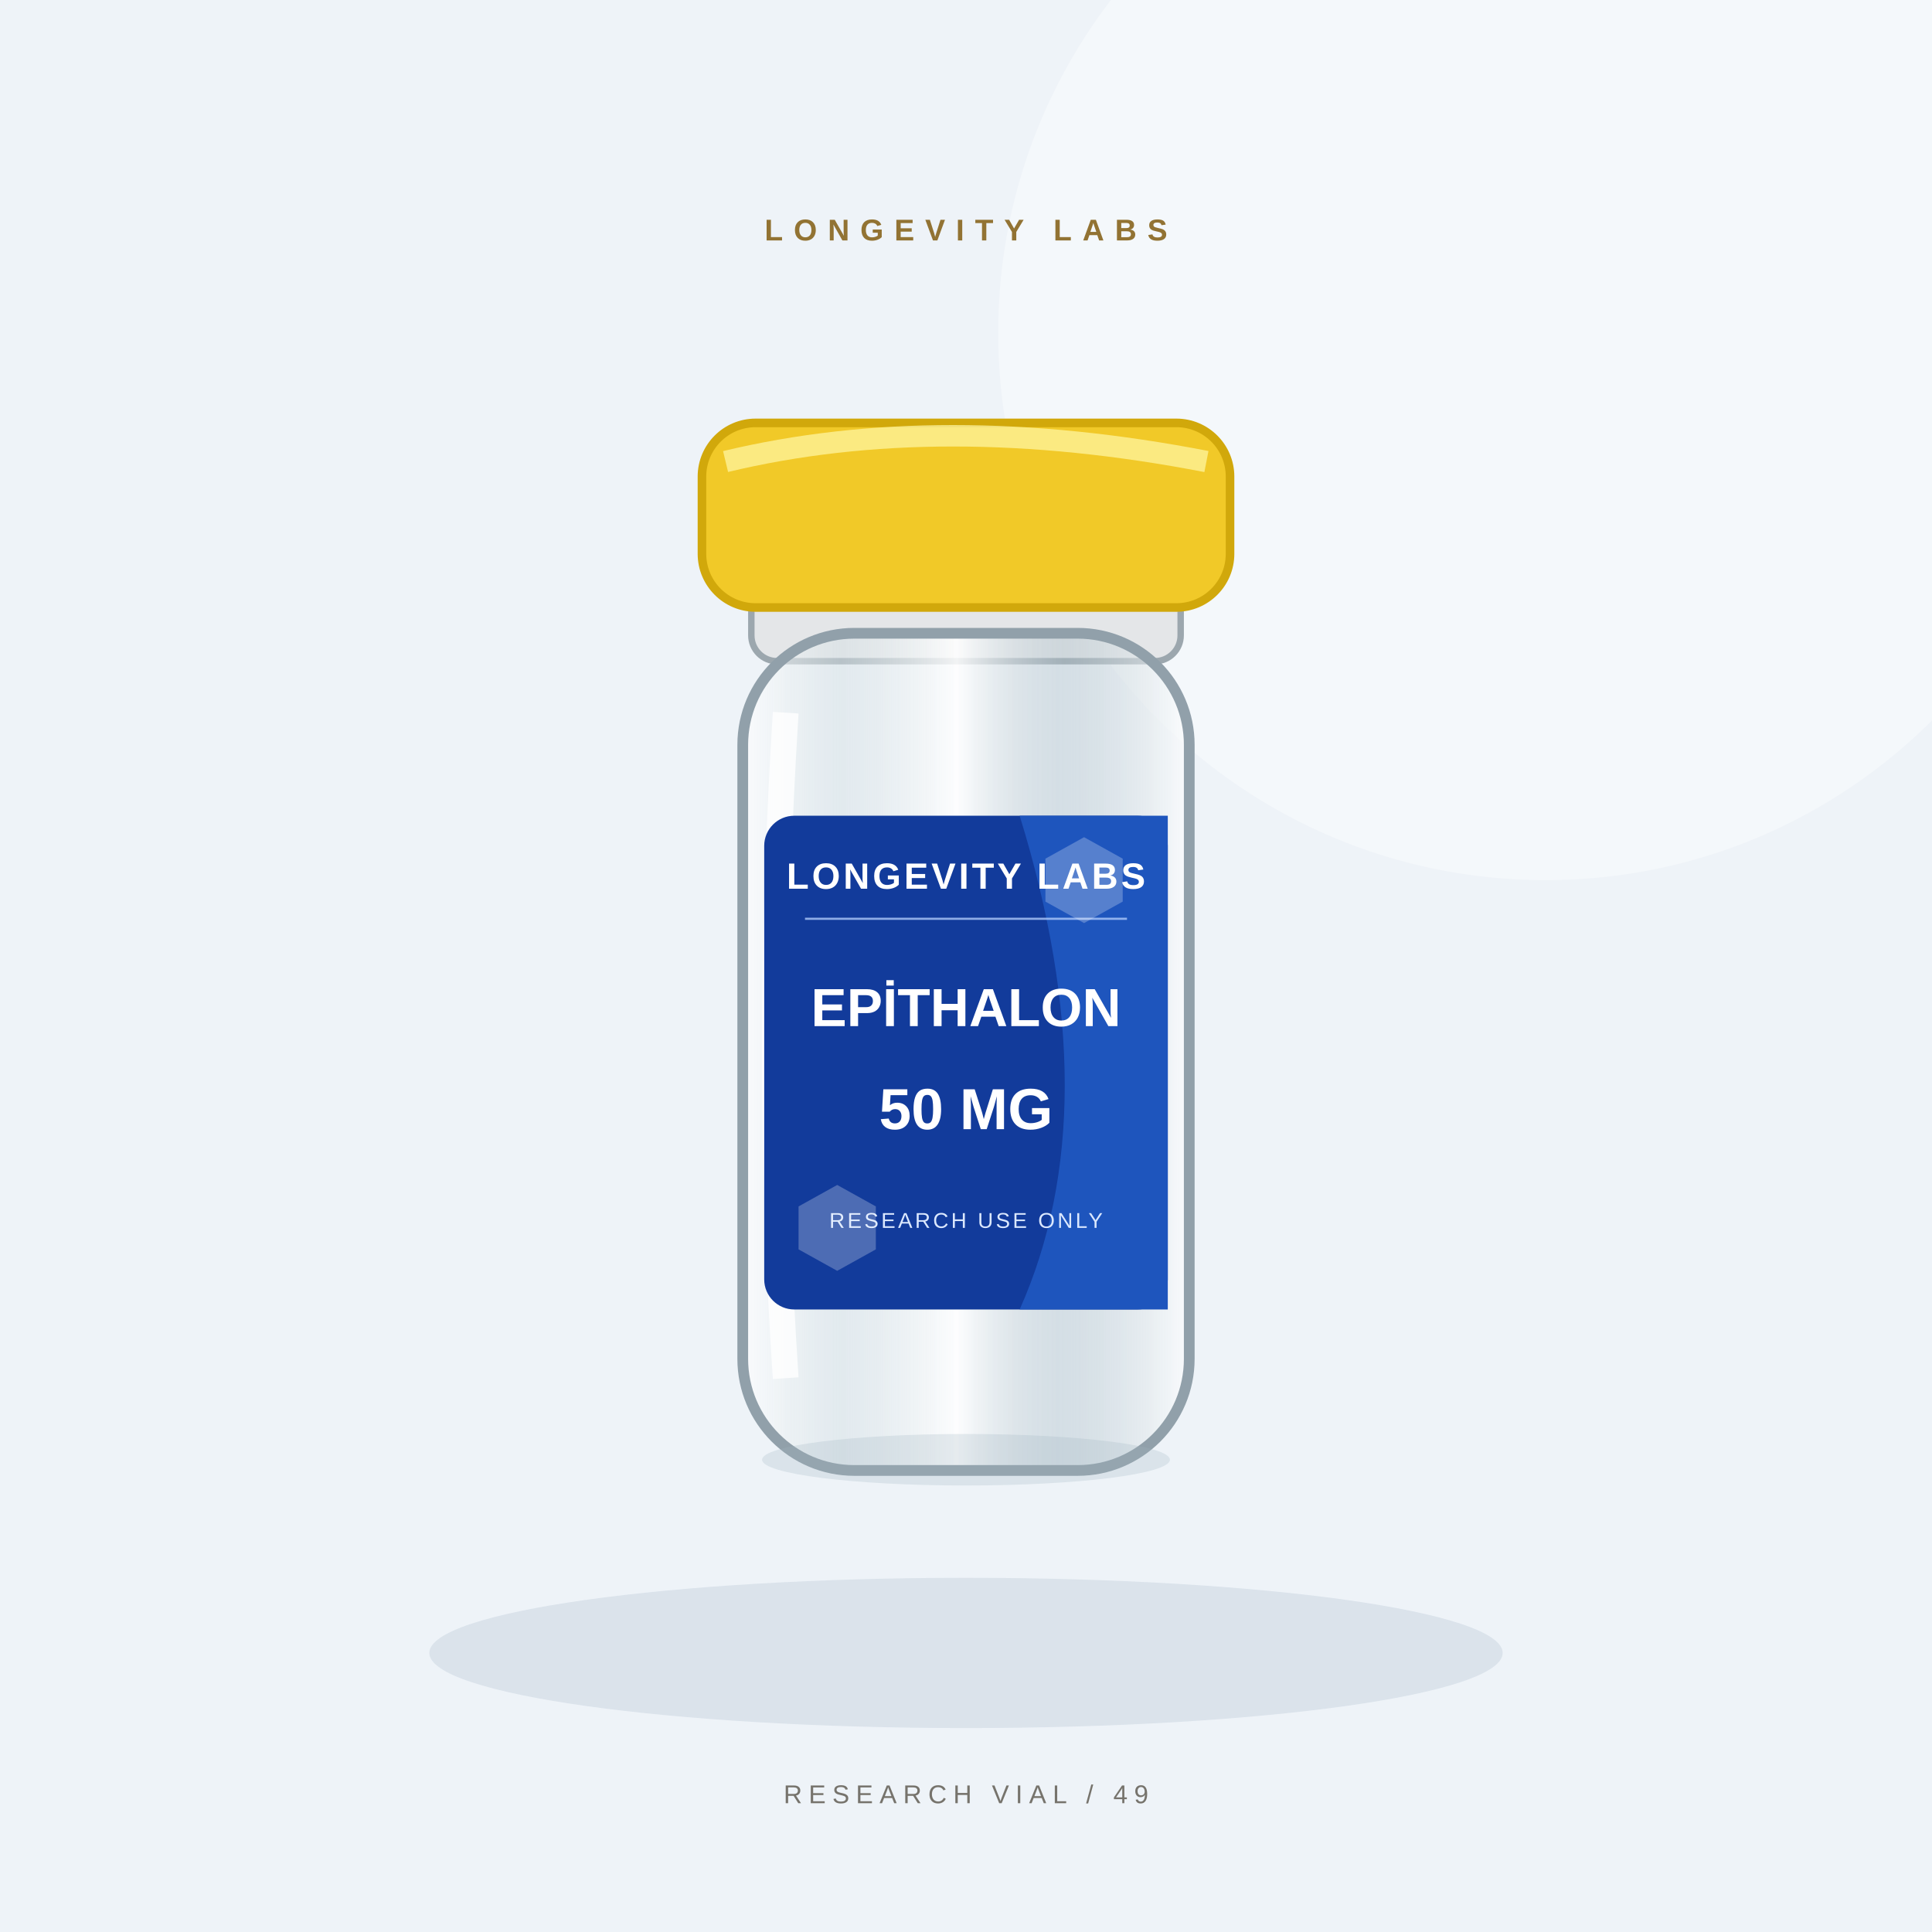
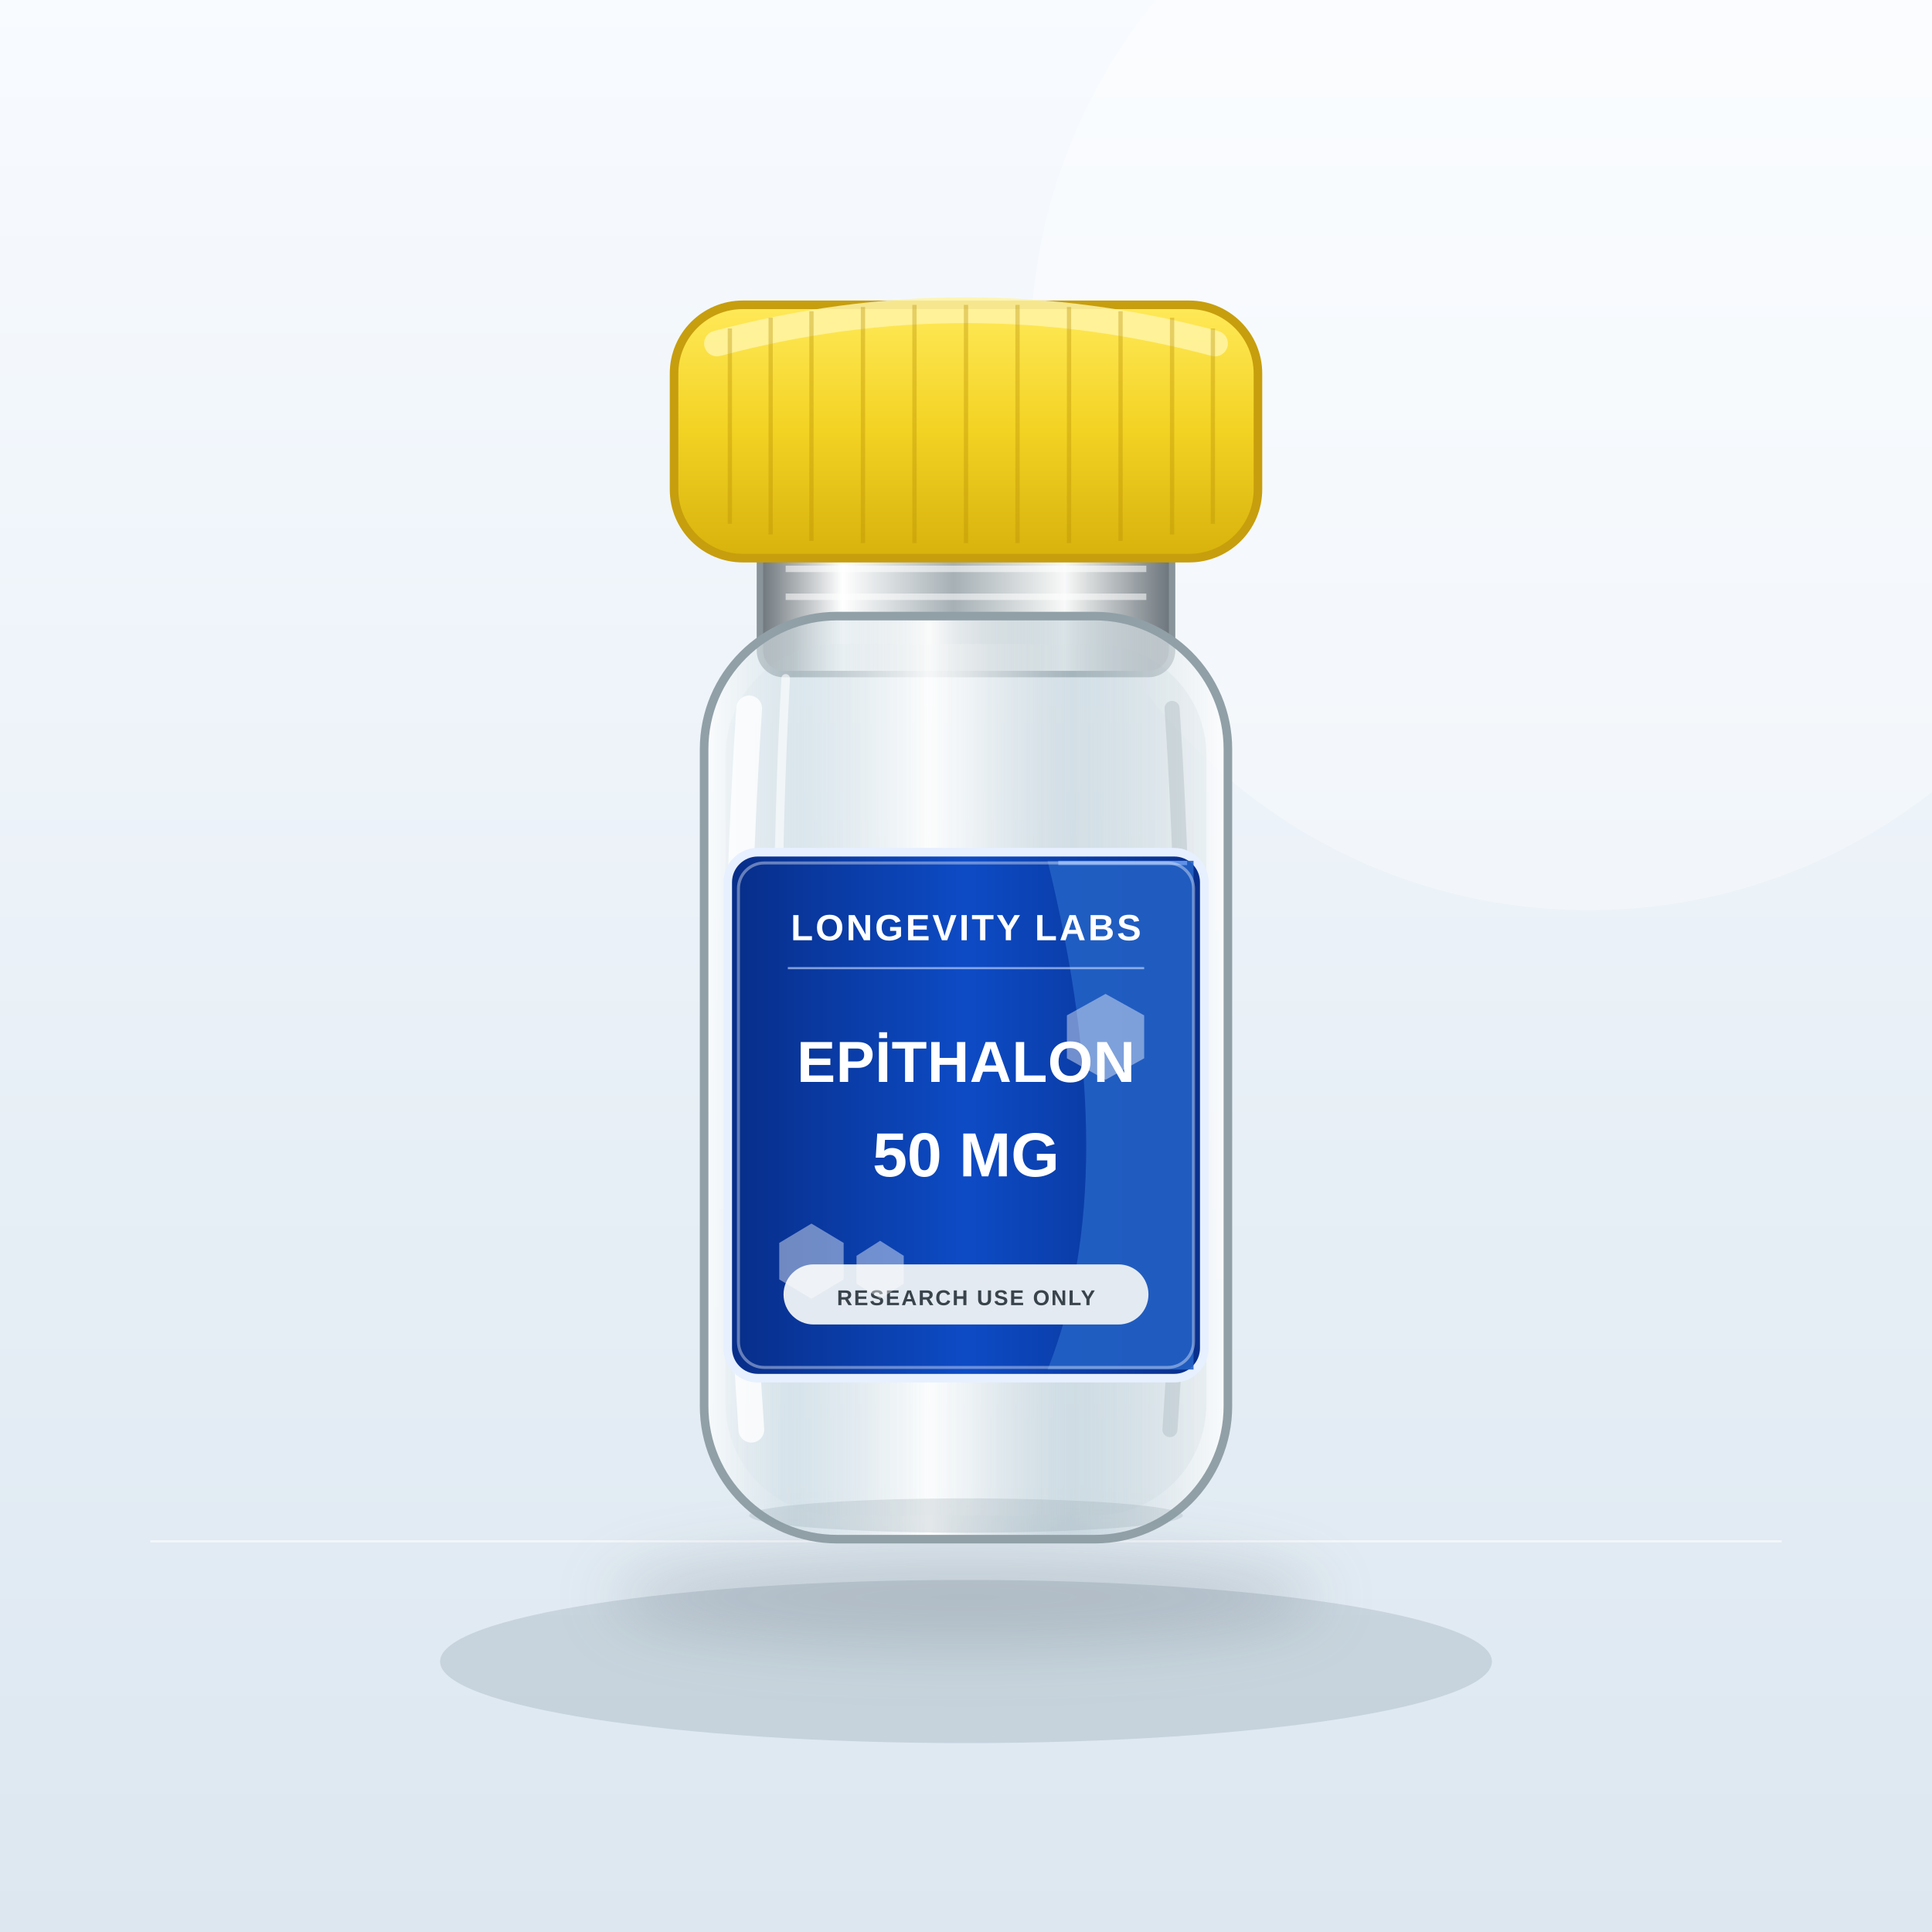
<svg xmlns="http://www.w3.org/2000/svg" width="900" height="900" viewBox="0 0 900 900" role="img" aria-labelledby="title desc">
  <defs>
+     <linearGradient id="vialBg" x2="0" y2="1">
+       <stop stop-color="#f8fbff" />
+       <stop offset="1" stop-color="#dce7f0" />
+     </linearGradient>
+     <linearGradient id="silver" x2="1">
+       <stop stop-color="#6c757b" />
+       <stop offset=".2" stop-color="#fff" />
+       <stop offset=".47" stop-color="#a6b0b5" />
+       <stop offset=".74" stop-color="#f8f9f8" />
+       <stop offset="1" stop-color="#69737a" />
+     </linearGradient>
+     <linearGradient id="yellowCap" x2="0" y2="1">
+       <stop stop-color="#ffe958" />
+       <stop offset=".48" stop-color="#f3d324" />
+       <stop offset="1" stop-color="#d7b20c" />
+     </linearGradient>
+     <linearGradient id="vialGlass" x2="1">
+       <stop stop-color="#fff" stop-opacity=".78" />
+       <stop offset=".17" stop-color="#cedde4" stop-opacity=".5" />
+       <stop offset=".43" stop-color="#fff" stop-opacity=".92" />
+       <stop offset=".7" stop-color="#b8cbd4" stop-opacity=".48" />
+       <stop offset="1" stop-color="#fff" stop-opacity=".8" />
+     </linearGradient>
+     <linearGradient id="innerGlass" x2="1">
+       <stop stop-color="#a8c1ca" stop-opacity=".2" />
+       <stop offset=".5" stop-color="#fff" stop-opacity=".5" />
+       <stop offset="1" stop-color="#91a9b2" stop-opacity=".28" />
+     </linearGradient>
+     <linearGradient id="labelBlue" x2="1">
+       <stop stop-color="#072d88" />
+       <stop offset=".5" stop-color="#0d4bc5" />
+       <stop offset="1" stop-color="#082e8a" />
+     </linearGradient>
    <linearGradient id="clearGlass" x2="1">
      <stop stop-color="#fff" stop-opacity=".72" />
      <stop offset=".22" stop-color="#d5e0e4" stop-opacity=".48" />
      <stop offset=".48" stop-color="#fff" stop-opacity=".86" />
      <stop offset=".72" stop-color="#aec0c9" stop-opacity=".4" />
      <stop offset="1" stop-color="#fff" stop-opacity=".72" />
    </linearGradient>
    <linearGradient id="goldMetal" x2="1">
      <stop stop-color="#8a713d" />
      <stop offset=".25" stop-color="#f2d879" />
      <stop offset=".53" stop-color="#b18d2e" />
      <stop offset=".8" stop-color="#f5da77" />
      <stop offset="1" stop-color="#96782b" />
    </linearGradient>
    <linearGradient id="darkGlass" x2="1">
      <stop stop-color="#080b0c" />
      <stop offset=".26" stop-color="#25292a" />
      <stop offset=".5" stop-color="#090b0b" />
      <stop offset=".76" stop-color="#242727" />
      <stop offset="1" stop-color="#080a0a" />
    </linearGradient>
+     <filter id="softShadow" x="-50%" y="-100%" width="200%" height="300%">
+       <feGaussianBlur stdDeviation="14" />
+     </filter>
  </defs>
-   <rect width="900" height="900" fill="#eef3f8" />
-   <ellipse cx="450" cy="770" rx="250" ry="35" fill="#a8b9ca" opacity=".28" />
-   <circle cx="720" cy="155" r="255" fill="#fff" opacity=".38" />
+   <rect width="900" height="900" fill="url(#vialBg)" />
+   <ellipse cx="450" cy="774" rx="245" ry="38" fill="#6d8290" opacity=".22" />
+   <circle cx="740" cy="164" r="260" fill="#fff" opacity=".34" />
+   <path d="M70 718h760" stroke="#fff" stroke-opacity=".58" />
  <g>
    <g>
-       <rect x="350" y="246" width="200" height="62" rx="12" fill="#e4e6e8" stroke="#9ca7ae" stroke-width="3" />
-       <rect x="327" y="197" width="246" height="86" rx="25" fill="#f1c928" stroke="#d1a80b" stroke-width="4" />
-       <path d="M338 215q100-24 224 0" fill="none" stroke="#fff6a4" stroke-width="10" opacity=".72" />
-       <rect x="346" y="295" width="208" height="390" rx="52" fill="url(#clearGlass)" stroke="#91a0aa" stroke-width="5" />
-       <path d="M366 332q-10 160 0 310" fill="none" stroke="#fff" stroke-width="12" opacity=".8" />
-       <ellipse cx="450" cy="680" rx="95" ry="12" fill="#9eb4c0" opacity=".25" />
-       <rect x="356" y="380" width="188" height="230" rx="14" fill="#123b9b" />
-       <path d="M475 380h69v230h-69q42-94 0-230" fill="#1e55bd" />
-       <text x="450" y="414" text-anchor="middle" fill="#fff" font-family="Arial,sans-serif" font-size="17" font-weight="700" letter-spacing="1.4">LONGEVITY LABS</text>
-       <path d="M375 428h150" stroke="#b7d2ff" opacity=".75" />
-       <text x="450" y="478" text-anchor="middle" fill="#fff" font-family="Arial,sans-serif" font-size="25" font-weight="800">EPİTHALON</text>
-       <text x="450" y="526" text-anchor="middle" fill="#fff" font-family="Arial,sans-serif" font-size="27" font-weight="800">50 MG</text>
-       <text x="450" y="572" text-anchor="middle" fill="#dbe8ff" font-family="Arial,sans-serif" font-size="10" letter-spacing="1.2">RESEARCH USE ONLY</text>
-       <g fill="#fff" opacity=".25">
-         <path d="m505 390 18 10v20l-18 10-18-10v-20z" />
-         <path d="m390 552 18 10v20l-18 10-18-10v-20z" />
+       <ellipse cx="450" cy="744" rx="166" ry="22" fill="#52616a" opacity=".22" filter="url(#softShadow)" />
+       <rect x="354" y="239" width="192" height="75" rx="11" fill="url(#silver)" stroke="#88949a" stroke-width="3" />
+       <path d="M366 252h168M366 265h168M366 278h168" stroke="#fff" stroke-opacity=".55" stroke-width="3" />
+       <rect x="314" y="142" width="272" height="118" rx="32" fill="url(#yellowCap)" stroke="#c79e0d" stroke-width="4" />
+       <path d="M334 160Q450 129 566 160" fill="none" stroke="#fff4a6" stroke-width="12" stroke-linecap="round" opacity=".84" />
+       <g stroke="#b88f08" stroke-opacity=".37" stroke-width="2">
+         <path d="M340 153v91M359 148v101M378 145v107M402 143v110M426 142v111M450 142v111M474 142v111M498 143v110M522 145v107M546 148v101M565 153v91" />
      </g>
+       <rect x="328" y="287" width="244" height="430" rx="62" fill="url(#vialGlass)" stroke="#91a0a7" stroke-width="4" />
+       <rect x="338" y="300" width="224" height="406" rx="52" fill="url(#innerGlass)" opacity=".34" />
+       <path d="M349 330Q338 493 350 666" fill="none" stroke="#fff" stroke-width="12" stroke-linecap="round" opacity=".78" />
+       <path d="M366 316Q359 445 366 558" fill="none" stroke="#fff" stroke-width="4" stroke-linecap="round" opacity=".6" />
+       <path d="M546 330Q557 493 545 666" fill="none" stroke="#90a1a9" stroke-width="7" stroke-linecap="round" opacity=".28" />
+       <ellipse cx="450" cy="706" rx="101" ry="8" fill="#879aa4" opacity=".22" />
+       <rect x="339" y="397" width="222" height="245" rx="14" fill="url(#labelBlue)" stroke="#e7f0ff" stroke-width="4" />
+       <path d="M488 401h68v237h-68q36-90 0-237" fill="#2260c4" opacity=".9" />
+       <path d="M493 402h60" stroke="#71a2f3" stroke-width="2" opacity=".76" />
+       <text x="450" y="438" text-anchor="middle" fill="#fff" font-family="Arial,sans-serif" font-size="17" font-weight="800" letter-spacing="1.1">LONGEVITY LABS</text>
+       <path d="M367 451h166" stroke="#c8dcff" stroke-opacity=".62" />
+       <text x="450" y="504" text-anchor="middle" fill="#fff" font-family="Arial,sans-serif" font-size="27" font-weight="800" letter-spacing=".2">EPİTHALON</text>
+       <text x="450" y="548" text-anchor="middle" fill="#fff" font-family="Arial,sans-serif" font-size="29" font-weight="800">50 MG</text>
+       <rect x="365" y="589" width="170" height="28" rx="14" fill="#e4eaf1" />
+       <text x="450" y="608" text-anchor="middle" fill="#39434b" font-family="Arial,sans-serif" font-size="10" font-weight="700" letter-spacing=".7">RESEARCH USE ONLY</text>
+       <g fill="#fff" opacity=".42">
+         <path d="m515 463 18 10v20l-18 10-18-10v-20z" />
+         <path d="m378 570 15 9v17l-15 9-15-9v-17z" />
+         <path d="m410 578 11 7v13l-11 7-11-7v-13z" />
+       </g>
+       <rect x="344" y="402" width="212" height="235" rx="12" fill="none" stroke="#f5f8ff" stroke-opacity=".4" stroke-width="1.4" />
    </g>
  </g>
-   <text x="450" y="112" text-anchor="middle" fill="#927333" font-family="Arial,sans-serif" font-size="14" font-weight="700" letter-spacing="5">LONGEVITY LABS</text>
-   <text x="450" y="840" text-anchor="middle" fill="#76736c" font-family="Arial,sans-serif" font-size="12" letter-spacing="3">RESEARCH VIAL / 49</text>
</svg>
